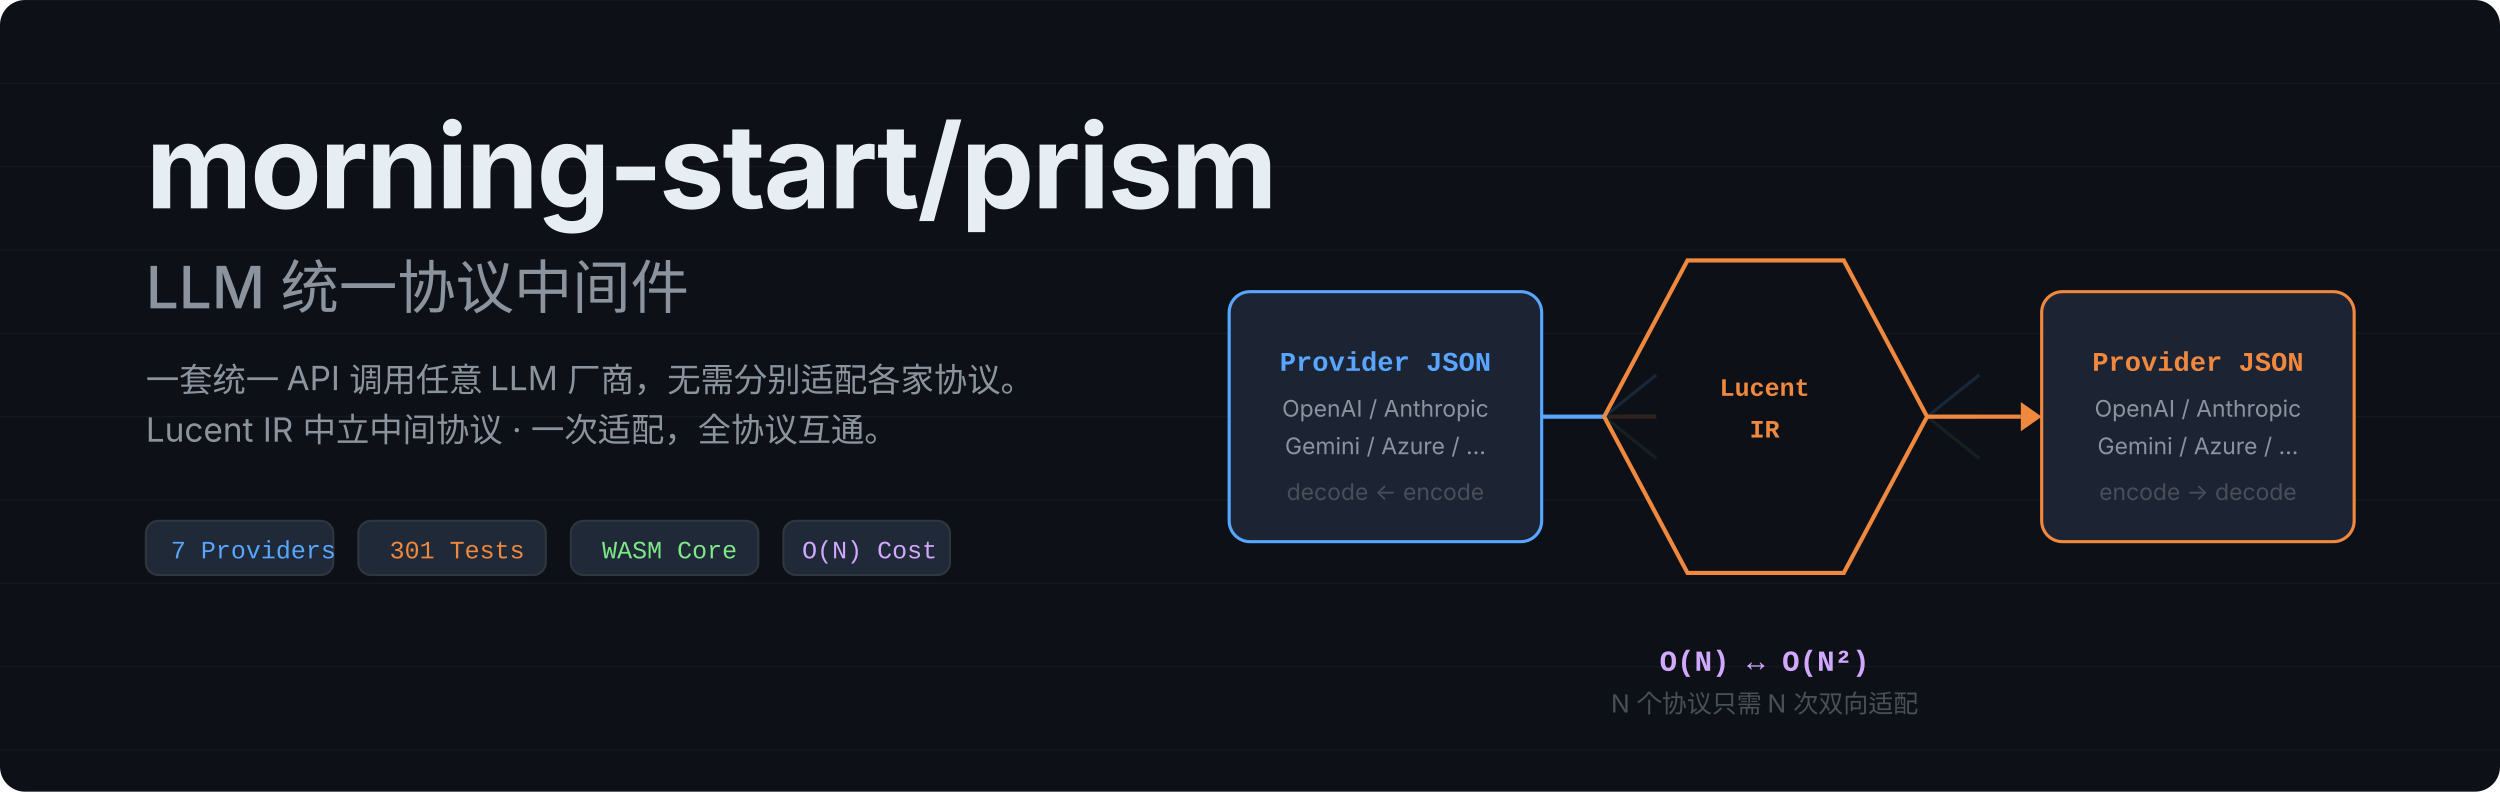
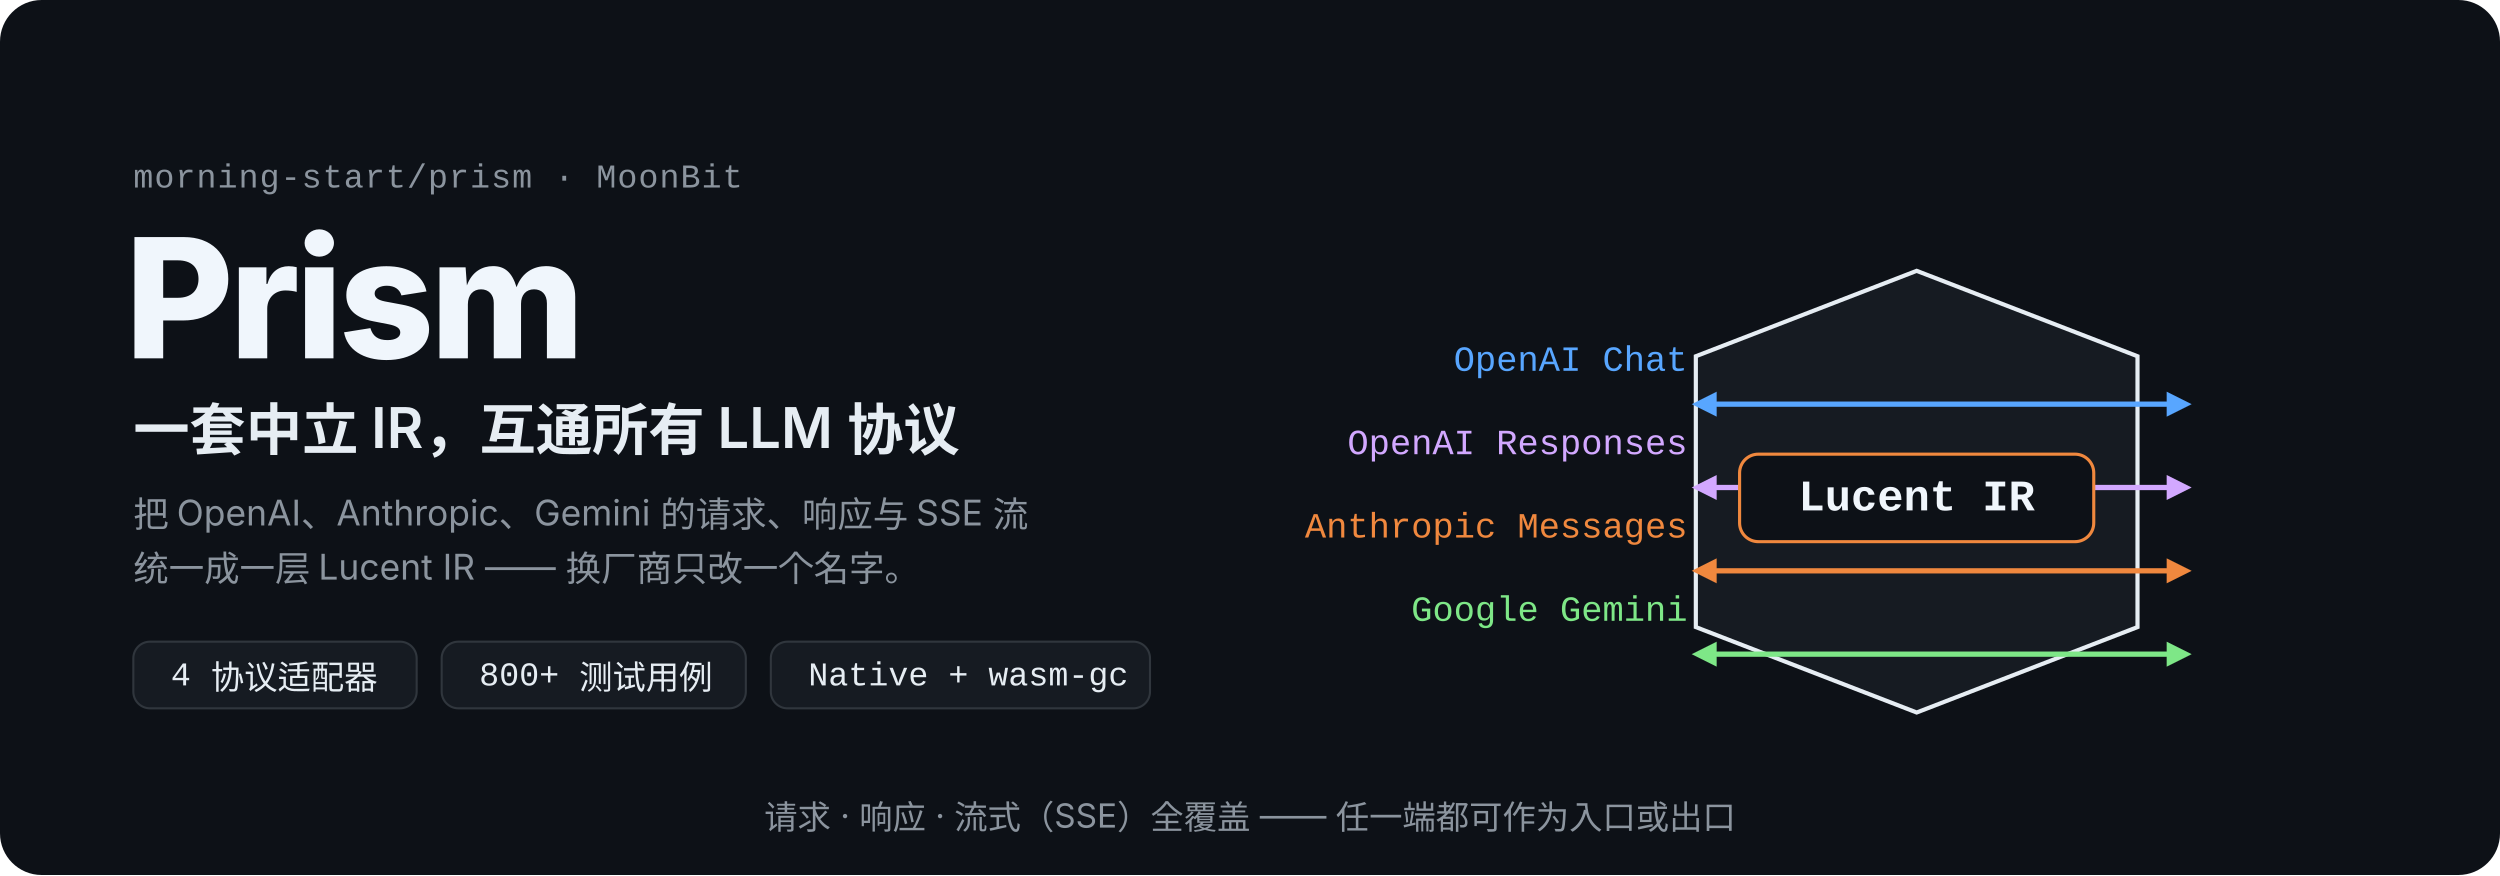
- <svg xmlns="http://www.w3.org/2000/svg" viewBox="0 0 1200 380" width="100%">
-   <rect width="1200" height="380" fill="#0d1117" rx="12" />
-   <g opacity="0.04">
-     <line x1="0" y1="0" x2="1200" y2="0" stroke="#e6edf3" stroke-width="0.5" />
-     <line x1="0" y1="40" x2="1200" y2="40" stroke="#e6edf3" stroke-width="0.5" />
-     <line x1="0" y1="80" x2="1200" y2="80" stroke="#e6edf3" stroke-width="0.5" />
-     <line x1="0" y1="120" x2="1200" y2="120" stroke="#e6edf3" stroke-width="0.5" />
-     <line x1="0" y1="160" x2="1200" y2="160" stroke="#e6edf3" stroke-width="0.5" />
-     <line x1="0" y1="200" x2="1200" y2="200" stroke="#e6edf3" stroke-width="0.5" />
-     <line x1="0" y1="240" x2="1200" y2="240" stroke="#e6edf3" stroke-width="0.5" />
-     <line x1="0" y1="280" x2="1200" y2="280" stroke="#e6edf3" stroke-width="0.5" />
-     <line x1="0" y1="320" x2="1200" y2="320" stroke="#e6edf3" stroke-width="0.5" />
-     <line x1="0" y1="360" x2="1200" y2="360" stroke="#e6edf3" stroke-width="0.5" />
+ <svg xmlns="http://www.w3.org/2000/svg" viewBox="0 0 1200 420" width="100%" role="img" aria-labelledby="title desc">
+   <rect width="1200" height="420" fill="#0d1117" rx="20" />
+   <g id="title-block">
+     <text x="64" y="90" font-family="ui-monospace,SFMono-Regular,Consolas,Liberation Mono,monospace" font-size="16" fill="#8b949e" letter-spacing="0.5">morning-start/prism · MoonBit</text>
+     <text x="60" y="172" font-family="-apple-system,BlinkMacSystemFont,Segoe UI,PingFang SC,sans-serif" font-size="80" font-weight="800" fill="#f0f6fc" letter-spacing="-2">Prism</text>
+     <text x="64" y="216" font-family="-apple-system,BlinkMacSystemFont,Segoe UI,PingFang SC,sans-serif" font-size="27" font-weight="600" fill="#e6edf3">一套中立 IR，互通所有 LLM 协议</text>
+     <text x="64" y="253" font-family="-apple-system,BlinkMacSystemFont,Segoe UI,PingFang SC,sans-serif" font-size="17" fill="#8b949e">把 OpenAI、Anthropic、Gemini 的请求、响应与 SSE 流</text>
+     <text x="64" y="279" font-family="-apple-system,BlinkMacSystemFont,Segoe UI,PingFang SC,sans-serif" font-size="17" fill="#8b949e">统一成一层 Lucent IR —— 换厂商只改一个名字。</text>
  </g>
-   <text x="70" y="100" font-family="-apple-system,BlinkMacSystemFont,Segoe UI,PingFang SC,sans-serif" font-size="56" font-weight="700" fill="#e6edf3" letter-spacing="-1">morning‑start/prism</text>
-   <text x="70" y="148" font-family="-apple-system,BlinkMacSystemFont,Segoe UI,PingFang SC,sans-serif" font-size="28" font-weight="500" fill="#8b949e">LLM 统一协议中间件</text>
-   <text x="70" y="188" font-family="-apple-system,BlinkMacSystemFont,Segoe UI,PingFang SC,sans-serif" font-size="16" fill="#8b949e">一套统一 API 调用任意 LLM 厂商，无需分别适配各家协议。</text>
-   <text x="70" y="212" font-family="-apple-system,BlinkMacSystemFont,Segoe UI,PingFang SC,sans-serif" font-size="16" fill="#8b949e">Lucent IR 中立中间协议 · 一次适配，全协议互通。</text>
-   <g transform="translate(70, 250)">
-     <rect x="0" y="0" width="90" height="26" rx="6" fill="#1f2937" stroke="#30363d" stroke-width="1" />
-     <text x="12" y="18" font-family="SFMono-Regular,Consolas,Liberation Mono,monospace" font-size="12" fill="#58a6ff">7 Providers</text>
-     <rect x="102" y="0" width="90" height="26" rx="6" fill="#1f2937" stroke="#30363d" stroke-width="1" />
-     <text x="117" y="18" font-family="SFMono-Regular,Consolas,Liberation Mono,monospace" font-size="12" fill="#f0883e">301 Tests</text>
-     <rect x="204" y="0" width="90" height="26" rx="6" fill="#1f2937" stroke="#30363d" stroke-width="1" />
-     <text x="219" y="18" font-family="SFMono-Regular,Consolas,Liberation Mono,monospace" font-size="12" fill="#7ee787">WASM Core</text>
-     <rect x="306" y="0" width="80" height="26" rx="6" fill="#1f2937" stroke="#30363d" stroke-width="1" />
-     <text x="315" y="18" font-family="SFMono-Regular,Consolas,Liberation Mono,monospace" font-size="12" fill="#d2a8ff">O(N) Cost</text>
+   <g id="fact-chips" font-family="ui-monospace,SFMono-Regular,Consolas,Liberation Mono,monospace" font-size="16" fill="#e6edf3">
+     <rect x="64" y="308" width="136" height="32" rx="8" fill="#161b22" stroke="#30363d" stroke-width="1" />
+     <text x="82" y="329">4 协议适配器</text>
+     <rect x="212" y="308" width="146" height="32" rx="8" fill="#161b22" stroke="#30363d" stroke-width="1" />
+     <text x="230" y="329">800+ 测试用例</text>
+     <rect x="370" y="308" width="182" height="32" rx="8" fill="#161b22" stroke="#30363d" stroke-width="1" />
+     <text x="388" y="329">Native + wasm-gc</text>
  </g>
-   <g transform="translate(590, 60)">
-     <rect x="0" y="80" width="150" height="120" rx="10" fill="#1c2333" stroke="#58a6ff" stroke-width="1.5" />
-     <text x="75" y="118" font-family="SFMono-Regular,Consolas,Liberation Mono,monospace" font-size="13" fill="#58a6ff" text-anchor="middle" font-weight="600">Provider JSON</text>
-     <text x="75" y="140" font-family="-apple-system,BlinkMacSystemFont,Segoe UI,PingFang SC,sans-serif" font-size="11" fill="#8b949e" text-anchor="middle">OpenAI / Anthropic</text>
-     <text x="75" y="158" font-family="-apple-system,BlinkMacSystemFont,Segoe UI,PingFang SC,sans-serif" font-size="11" fill="#8b949e" text-anchor="middle">Gemini / Azure / …</text>
-     <text x="75" y="180" font-family="-apple-system,BlinkMacSystemFont,Segoe UI,sans-serif" font-size="11" fill="#484f58" text-anchor="middle">decode  ←  encode</text>
-     <line x1="150" y1="140" x2="195" y2="140" stroke="#58a6ff" stroke-width="2" />
-     <polygon points="195,133 205,140 195,147" fill="#58a6ff" />
-     <polygon points="220,65 295,65 335,140 295,215 220,215 180,140" fill="#0d1117" stroke="#f0883e" stroke-width="2" />
-     <text x="257" y="130" font-family="SFMono-Regular,Consolas,Liberation Mono,monospace" font-size="12" fill="#f0883e" text-anchor="middle" font-weight="600">Lucent</text>
-     <text x="257" y="150" font-family="SFMono-Regular,Consolas,Liberation Mono,monospace" font-size="12" fill="#f0883e" text-anchor="middle" font-weight="600">IR</text>
-     <g opacity="0.15">
-       <line x1="180" y1="140" x2="205" y2="140" stroke="#f0883e" stroke-width="2" />
-       <line x1="335" y1="140" x2="360" y2="140" stroke="#f0883e" stroke-width="2" />
-       <line x1="180" y1="140" x2="205" y2="120" stroke="#58a6ff" stroke-width="1.5" />
-       <line x1="180" y1="140" x2="205" y2="160" stroke="#7ee787" stroke-width="1.5" opacity="0.5" />
-       <line x1="335" y1="140" x2="360" y2="120" stroke="#58a6ff" stroke-width="1.5" />
-       <line x1="335" y1="140" x2="360" y2="160" stroke="#7ee787" stroke-width="1.5" opacity="0.5" />
+   <g id="prism-emblem">
+     <polygon points="920,130 1026,171 1026,301 920,342 814,301 814,171" fill="#161b22" stroke="#e6edf3" stroke-width="2" />
+     <g stroke-width="2.5" stroke-linecap="round">
+       <line x1="824" y1="194" x2="1040" y2="194" stroke="#58a6ff" />
+       <line x1="824" y1="234" x2="1040" y2="234" stroke="#d2a8ff" />
+       <line x1="824" y1="274" x2="1040" y2="274" stroke="#f0883e" />
+       <line x1="824" y1="314" x2="1040" y2="314" stroke="#7ee787" />
    </g>
-     <line x1="335" y1="140" x2="380" y2="140" stroke="#f0883e" stroke-width="2" />
-     <polygon points="380,133 390,140 380,147" fill="#f0883e" />
-     <rect x="390" y="80" width="150" height="120" rx="10" fill="#1c2333" stroke="#f0883e" stroke-width="1.5" />
-     <text x="465" y="118" font-family="SFMono-Regular,Consolas,Liberation Mono,monospace" font-size="13" fill="#f0883e" text-anchor="middle" font-weight="600">Provider JSON</text>
-     <text x="465" y="140" font-family="-apple-system,BlinkMacSystemFont,Segoe UI,PingFang SC,sans-serif" font-size="11" fill="#8b949e" text-anchor="middle">OpenAI / Anthropic</text>
-     <text x="465" y="158" font-family="-apple-system,BlinkMacSystemFont,Segoe UI,PingFang SC,sans-serif" font-size="11" fill="#8b949e" text-anchor="middle">Gemini / Azure / …</text>
-     <text x="465" y="180" font-family="-apple-system,BlinkMacSystemFont,Segoe UI,sans-serif" font-size="11" fill="#484f58" text-anchor="middle">encode  →  decode</text>
-     <text x="257" y="262" font-family="SFMono-Regular,Consolas,Liberation Mono,monospace" font-size="14" fill="#d2a8ff" text-anchor="middle" font-weight="600">O(N) ↔ O(N²)</text>
-     <text x="257" y="282" font-family="-apple-system,BlinkMacSystemFont,Segoe UI,PingFang SC,sans-serif" font-size="12" fill="#484f58" text-anchor="middle">N 个协议只需 N 次双向适配</text>
+     <g>
+       <polygon points="824,188 812,194 824,200" fill="#58a6ff" />
+       <polygon points="1040,188 1052,194 1040,200" fill="#58a6ff" />
+       <polygon points="824,228 812,234 824,240" fill="#d2a8ff" />
+       <polygon points="1040,228 1052,234 1040,240" fill="#d2a8ff" />
+       <polygon points="824,268 812,274 824,280" fill="#f0883e" />
+       <polygon points="1040,268 1052,274 1040,280" fill="#f0883e" />
+       <polygon points="824,308 812,314 824,320" fill="#7ee787" />
+       <polygon points="1040,308 1052,314 1040,320" fill="#7ee787" />
+     </g>
+     <g font-family="ui-monospace,SFMono-Regular,Consolas,Liberation Mono,monospace" font-size="17">
+       <text x="810" y="178" text-anchor="end" fill="#58a6ff">OpenAI Chat</text>
+       <text x="810" y="218" text-anchor="end" fill="#d2a8ff">OpenAI Responses</text>
+       <text x="810" y="258" text-anchor="end" fill="#f0883e">Anthropic Messages</text>
+       <text x="810" y="298" text-anchor="end" fill="#7ee787">Google Gemini</text>
+     </g>
+     <rect x="835" y="218" width="170" height="42" rx="9" fill="#0d1117" stroke="#f0883e" stroke-width="1.5" />
+     <text x="920" y="245" text-anchor="middle" font-family="ui-monospace,SFMono-Regular,Consolas,Liberation Mono,monospace" font-size="21" font-weight="700" fill="#f0f6fc">Lucent IR</text>
  </g>
+   <text x="600" y="398" text-anchor="middle" font-family="-apple-system,BlinkMacSystemFont,Segoe UI,PingFang SC,sans-serif" font-size="16" fill="#8b949e">请求 · 响应 · 流式（SSE）全覆盖 —— 任一端都可作为入口或出口</text>
</svg>
